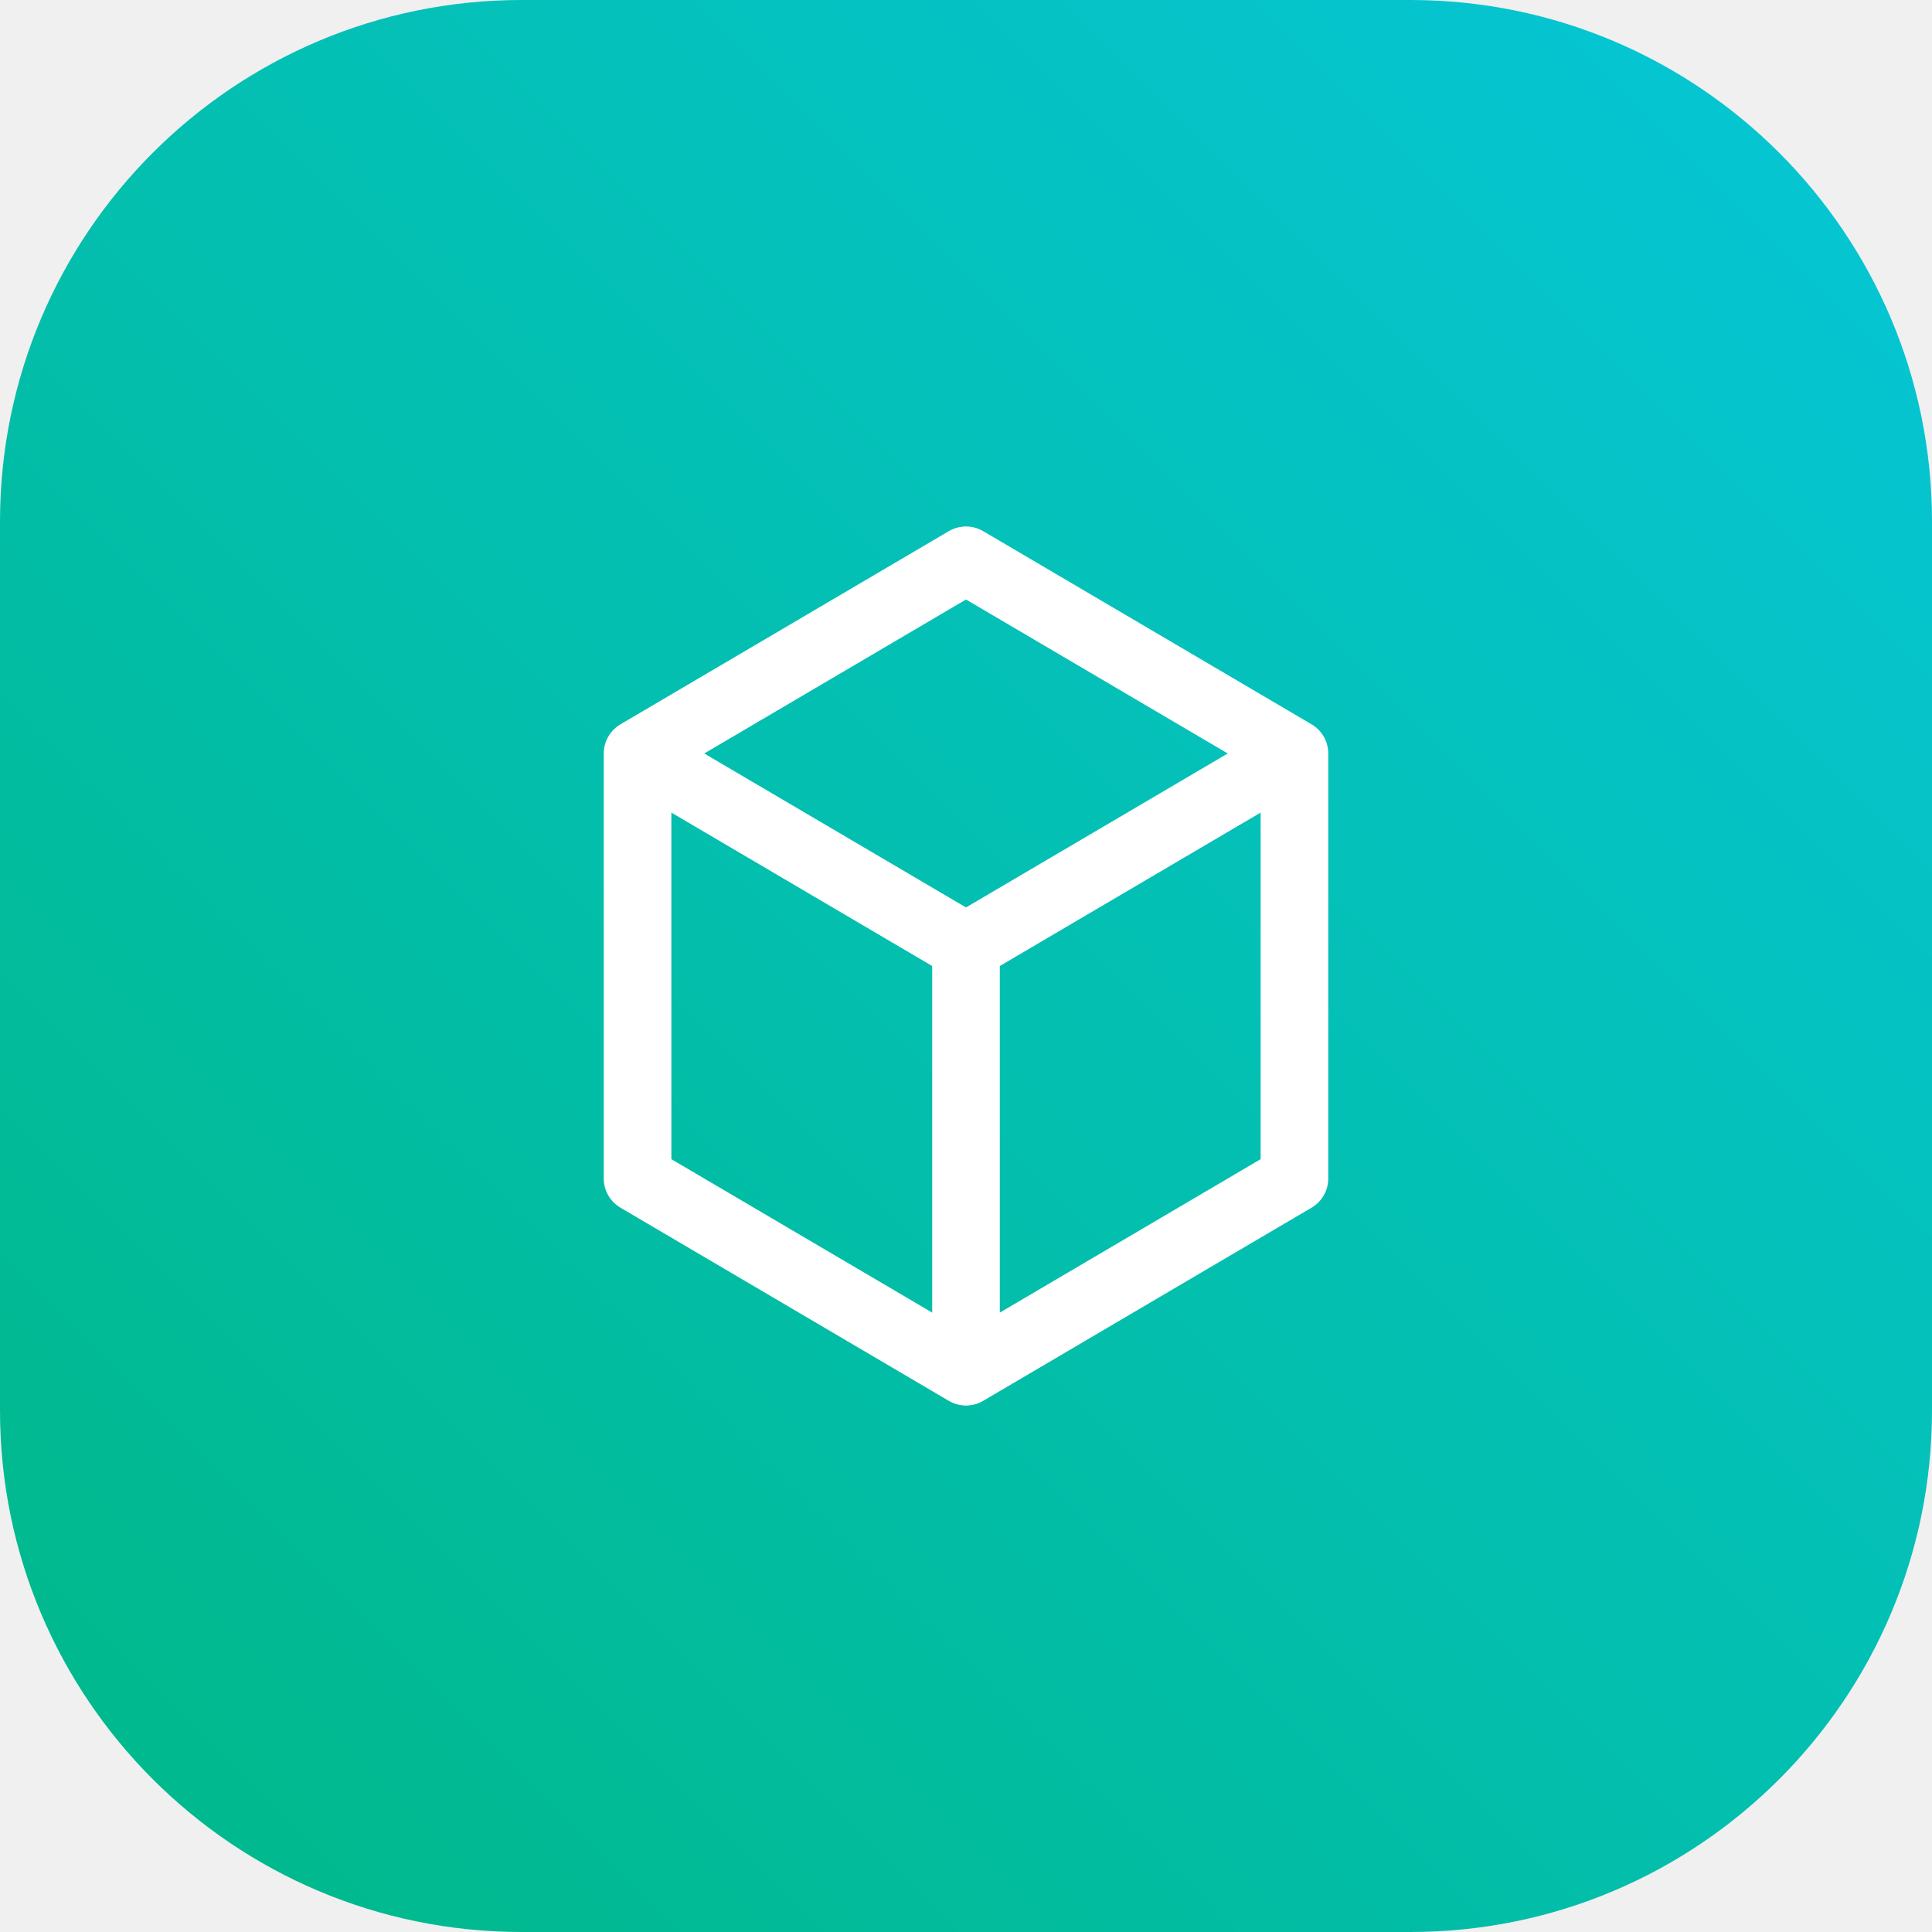
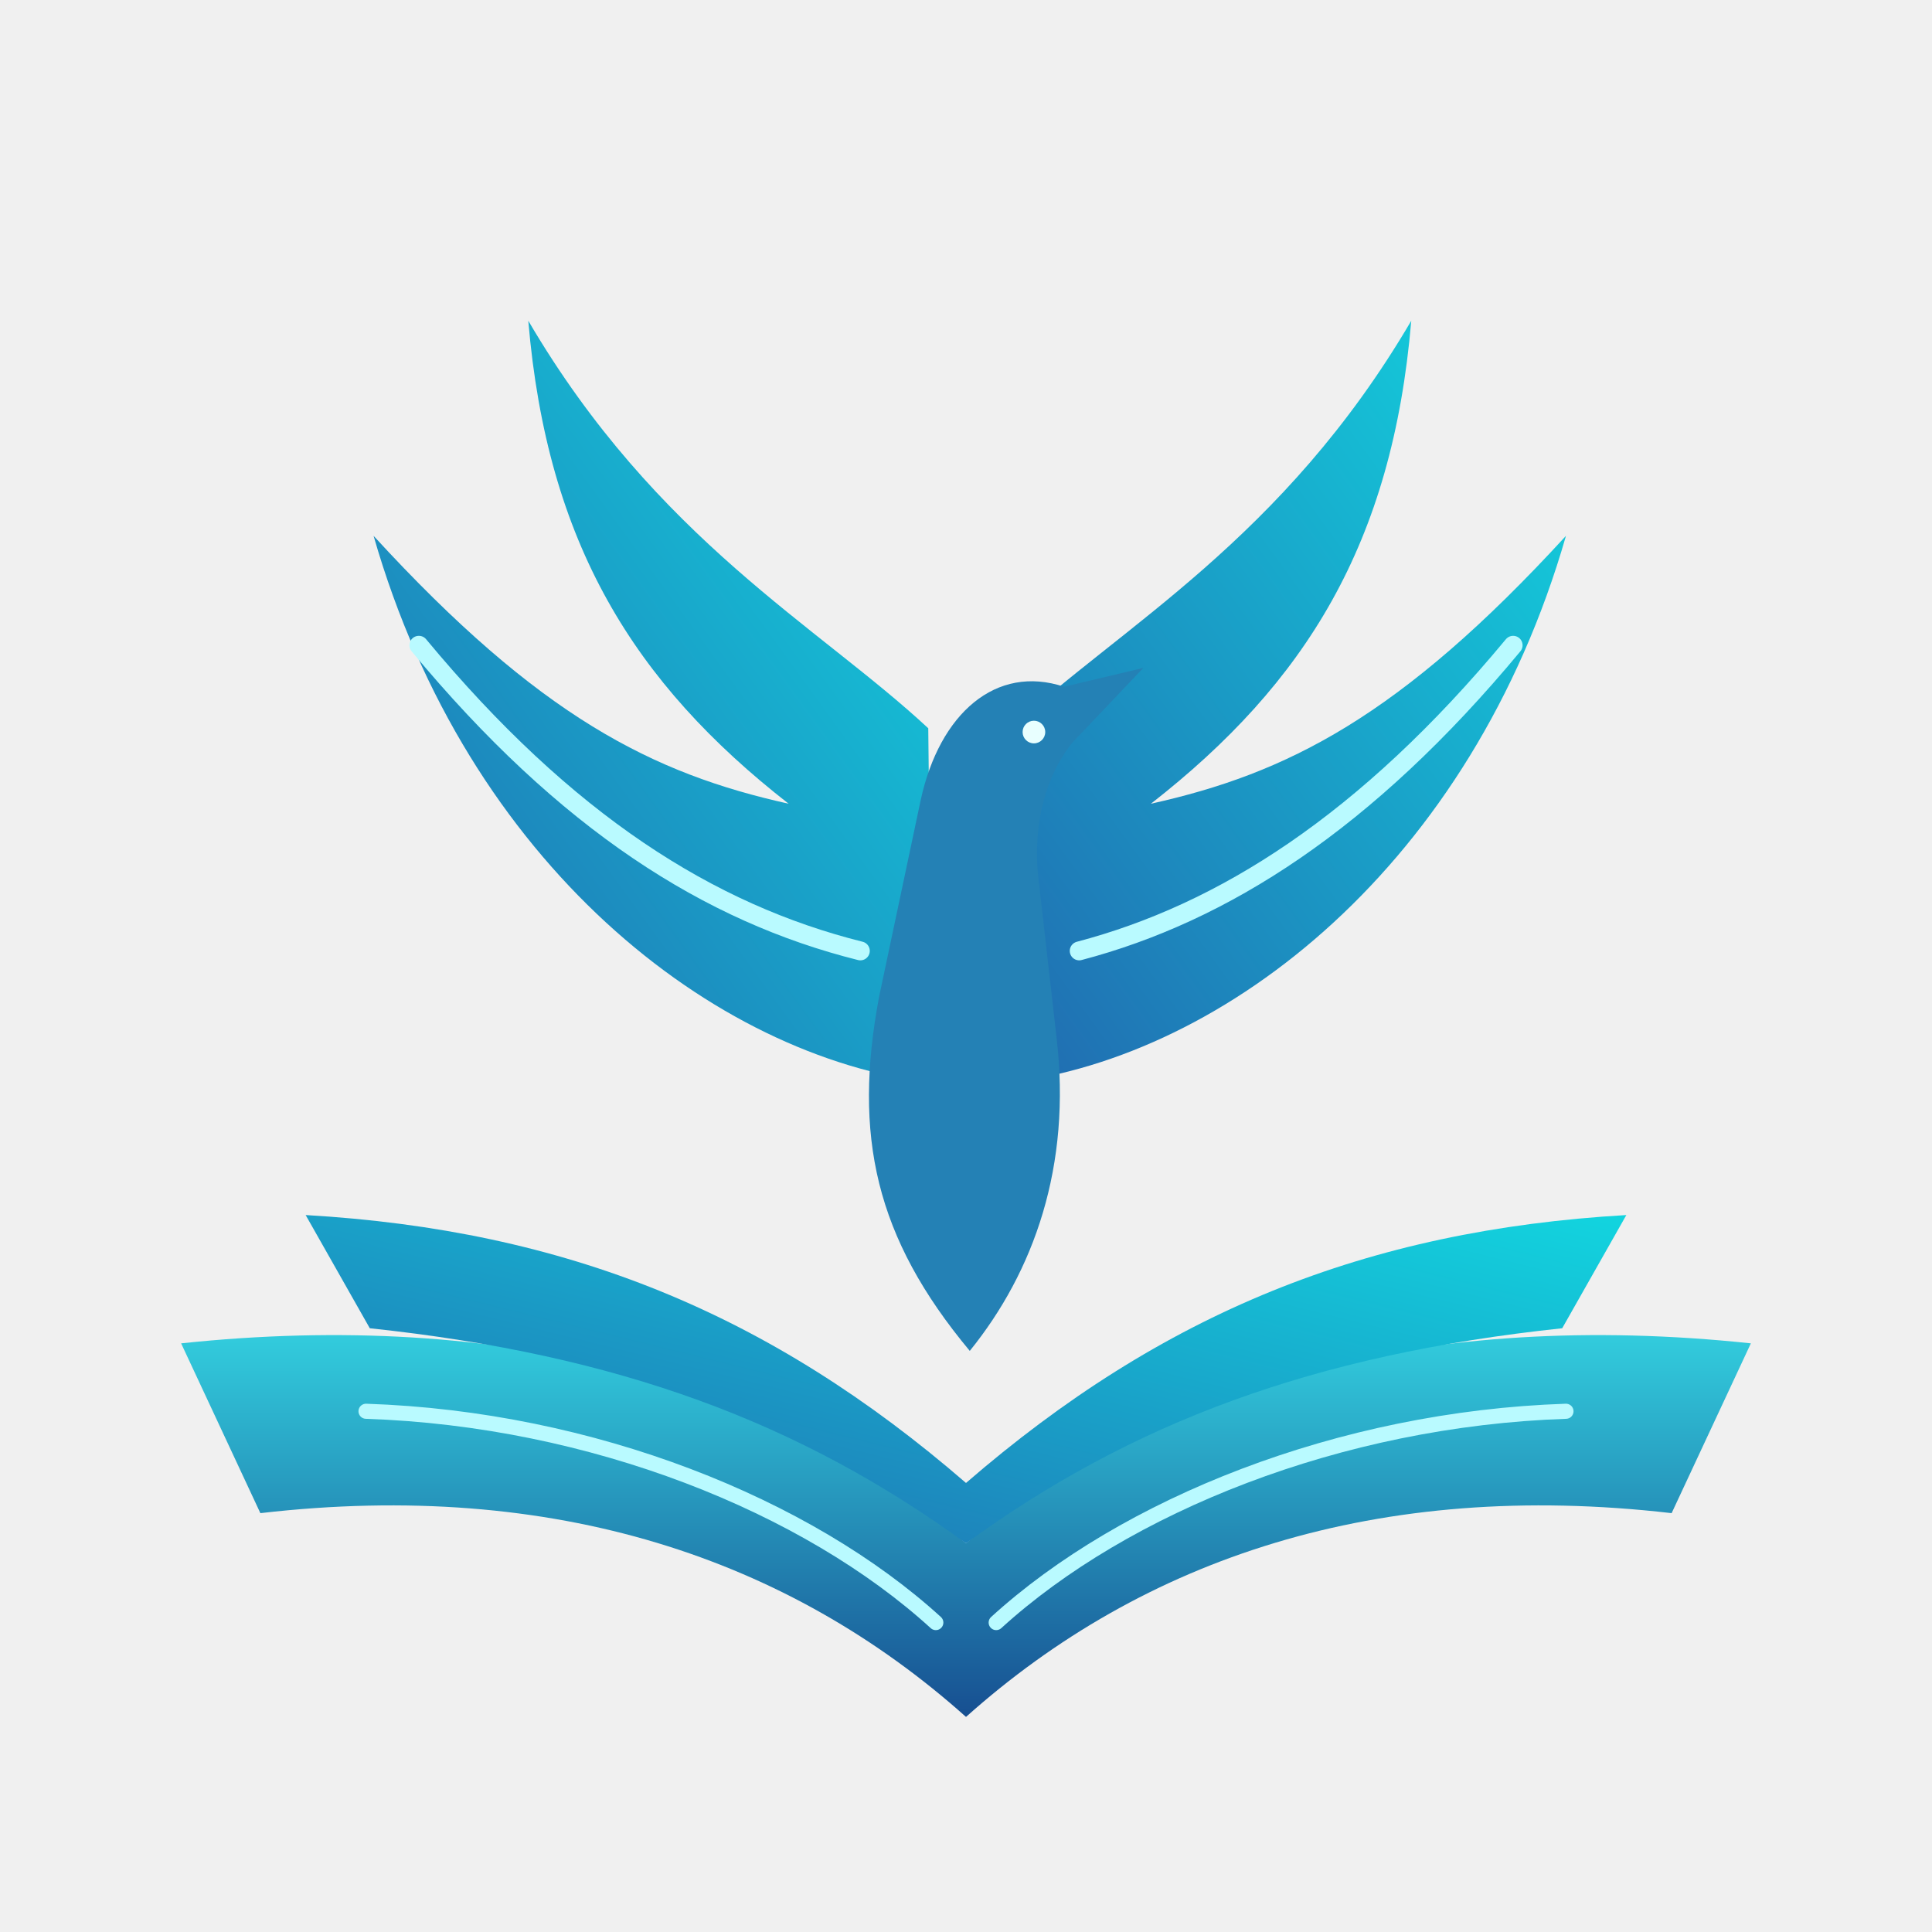
- <svg xmlns="http://www.w3.org/2000/svg" viewBox="0 0 100 100" role="img" aria-label="Picky Guru cube logo">
+ <svg xmlns="http://www.w3.org/2000/svg" viewBox="0 0 512 512" role="img" aria-label="Picky Guru bird rising from an open book">
  <defs>
-     <linearGradient id="g" x1="0" y1="1" x2="1" y2="0">
-       <stop stop-color="#00b887" />
-       <stop offset="1" stop-color="#06c6d8" />
+     <linearGradient id="wing" x1="0" y1="1" x2="1" y2="0">
+       <stop stop-color="#216ab0" />
+       <stop offset="1" stop-color="#12d5df" />
+     </linearGradient>
+     <linearGradient id="book" x1="0" y1="1" x2="0" y2="0">
+       <stop stop-color="#174f91" />
+       <stop offset="1" stop-color="#32ccdd" />
    </linearGradient>
  </defs>
-   <rect width="100" height="100" rx="27" fill="url(#g)" />
-   <g fill="none" stroke="white" stroke-width="3.5" stroke-linecap="round" stroke-linejoin="round">
-     <path d="M50 29 67 39V61L50 71 33 61V39ZM33 39 50 49 67 39M50 49V71" />
-   </g>
+   <path d="M256 409C205 366 133 347 48 356L69 401C147 392 209 413 256 455C303 413 365 392 443 401L464 356C379 347 307 366 256 409Z" fill="url(#book)" />
+   <path d="M256 393C204 348 150 326 81 322L98 352C164 359 212 377 256 409C300 377 348 359 414 352L431 322C362 326 308 348 256 393Z" fill="url(#wing)" />
+   <path d="M247 287C189 280 124 229 99 142C143 190 173 205 209 213C168 181 145 144 140 85C174 143 217 166 246 193Z" fill="url(#wing)" />
+   <path d="M267 287C325 280 390 229 415 142C371 190 341 205 305 213C346 181 369 144 374 85C340 143 297 166 268 193Z" fill="url(#wing)" />
+   <path d="M257 358C232 328 226 301 233 264L244 212C249 189 264 176 282 182L303 177L284 197C277 206 274 218 275 231L280 275C284 309 274 337 257 358Z" fill="#2481b5" />
+   <path d="M111 171C150 218 188 242 228 252M401 171C362 218 324 242 286 252" fill="none" stroke="#b9faff" stroke-width="5" stroke-linecap="round" />
+   <path d="M97 374C157 376 214 399 248 430M415 374C355 376 298 399 264 430" fill="none" stroke="#b9faff" stroke-width="4" stroke-linecap="round" />
+   <circle cx="274" cy="194" r="3" fill="#e8ffff" />
</svg>
